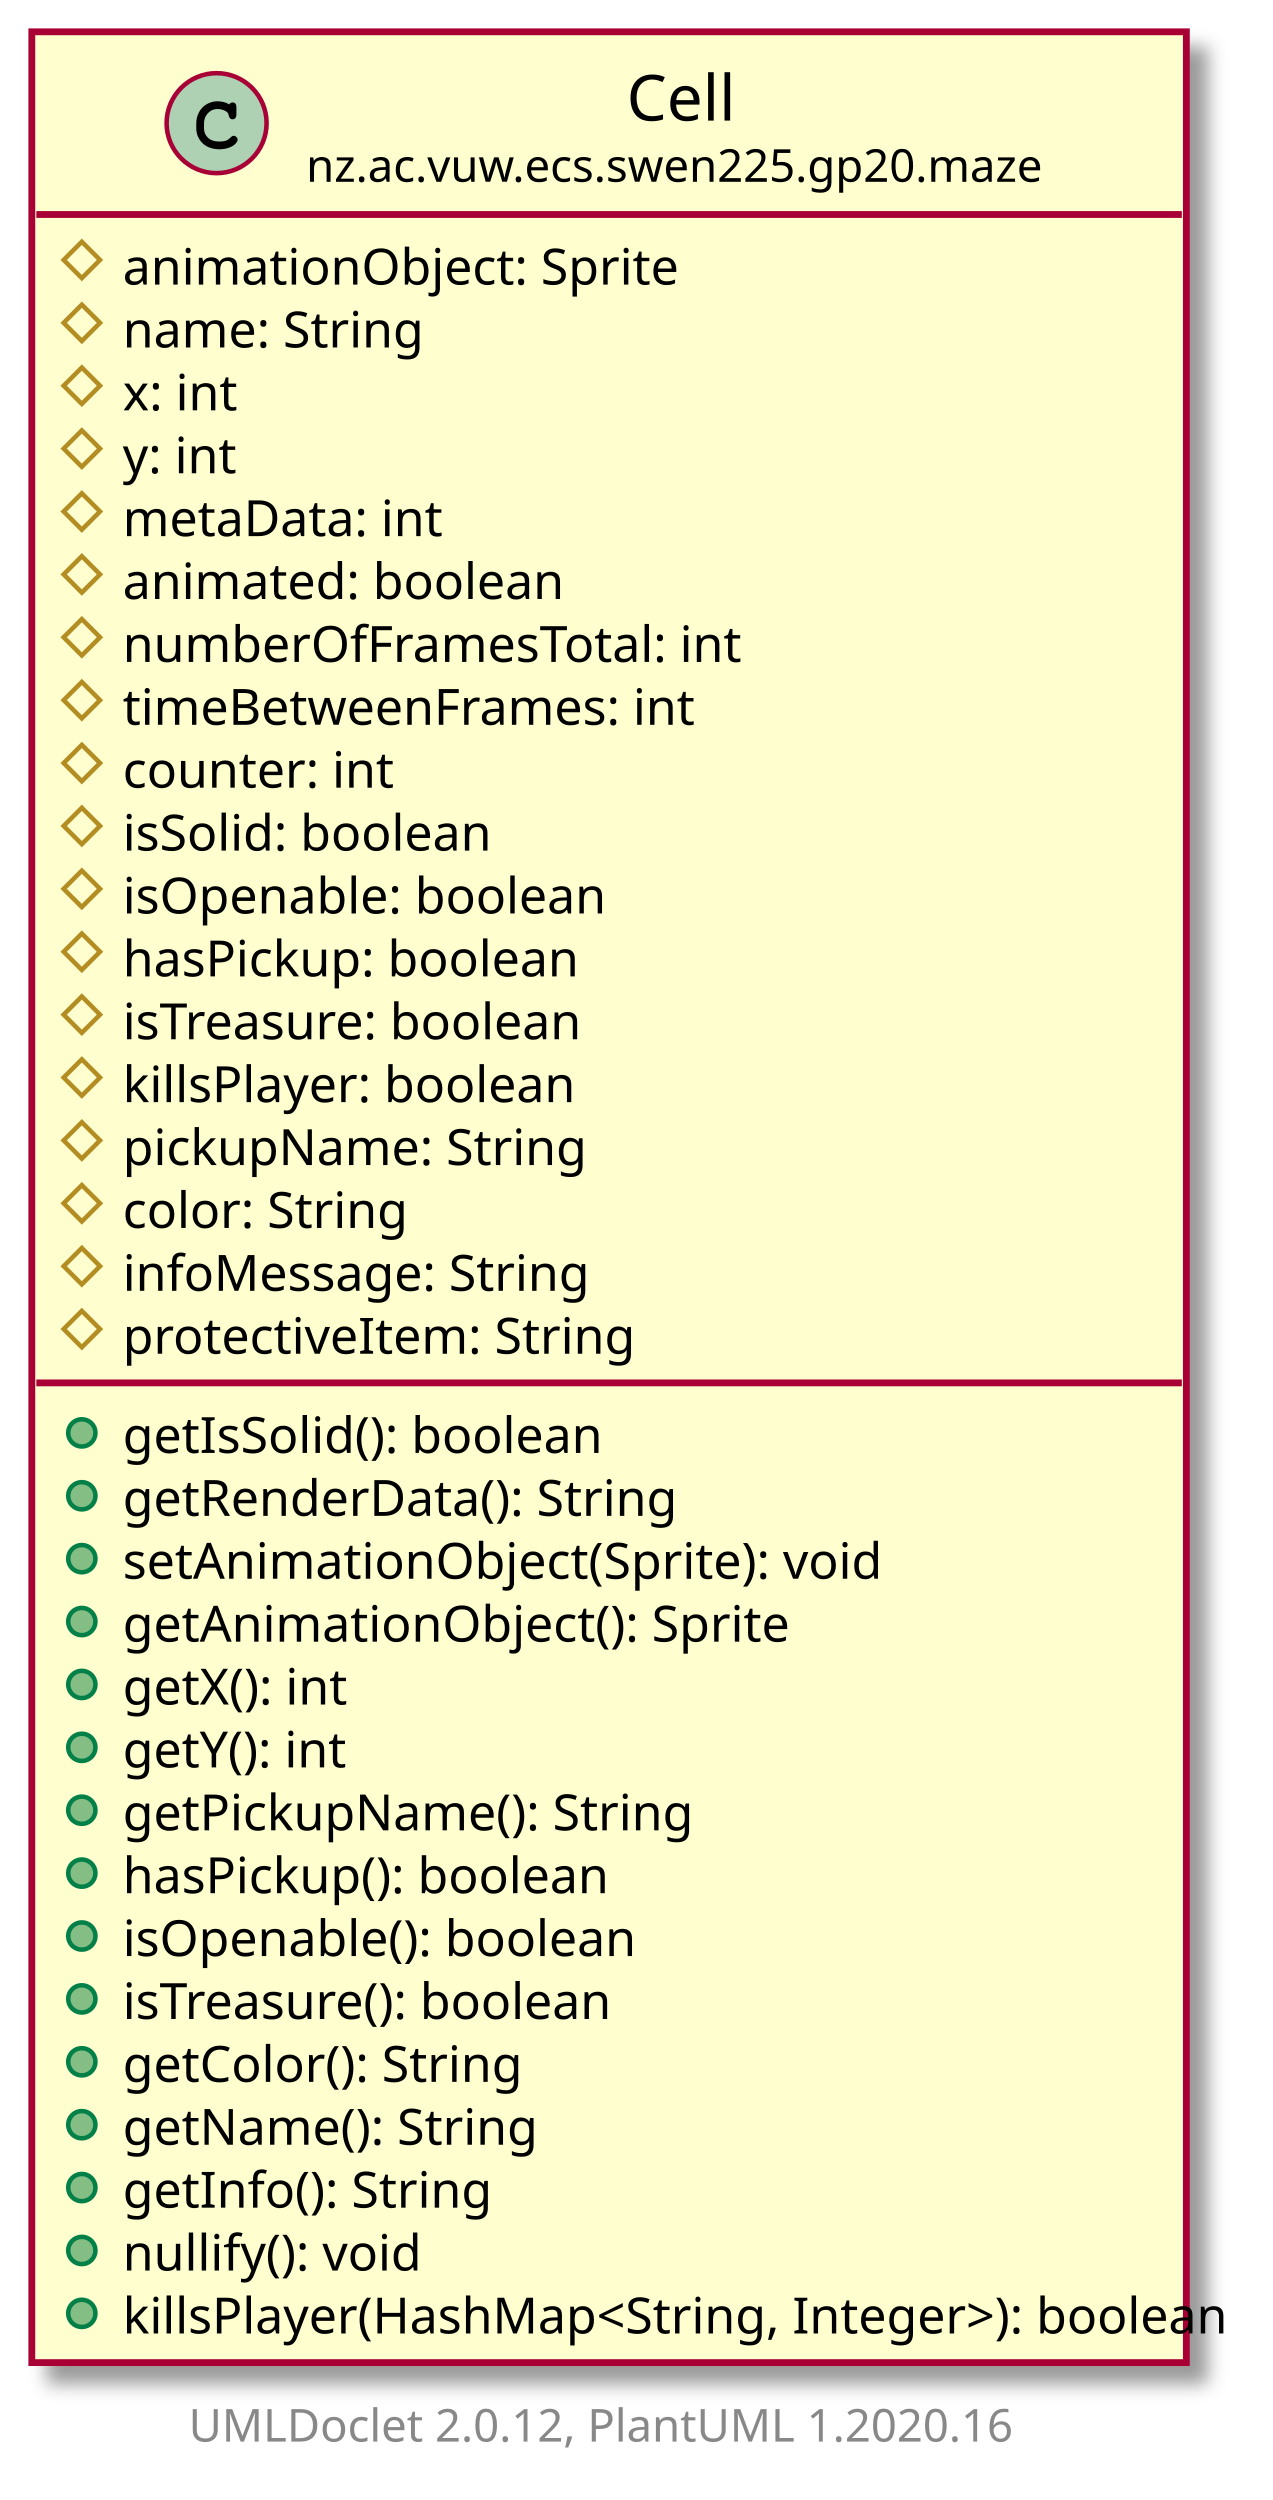
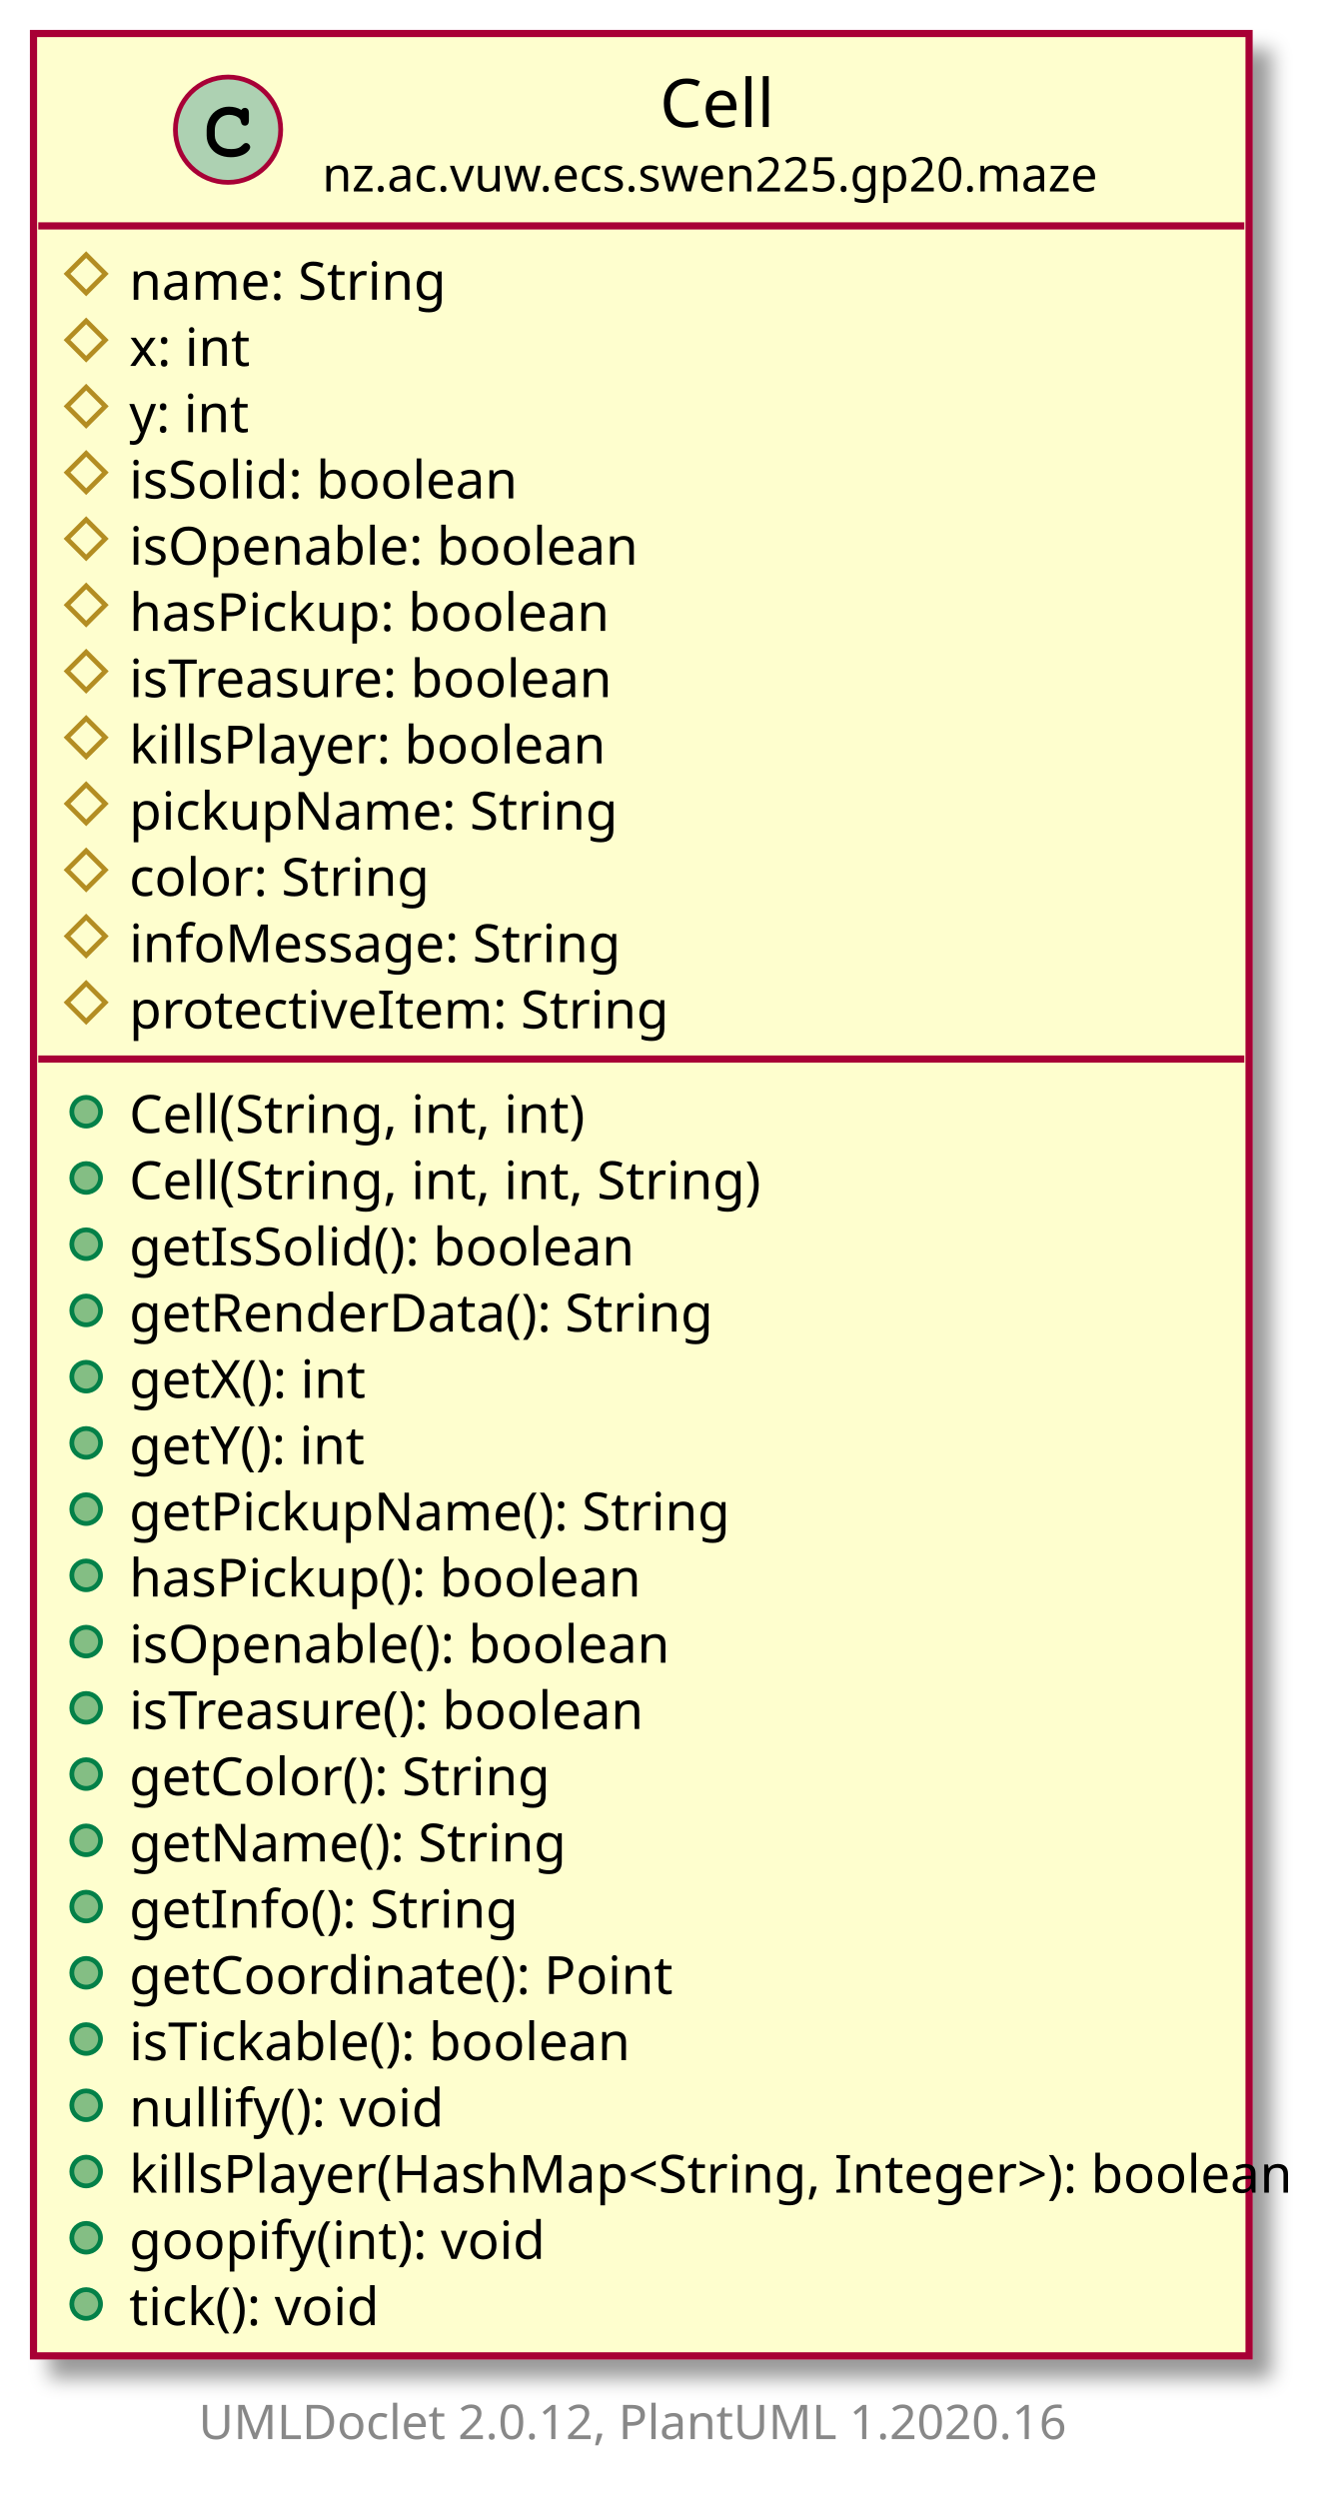
- <svg xmlns="http://www.w3.org/2000/svg" xmlns:xlink="http://www.w3.org/1999/xlink" contentScriptType="application/ecmascript" contentStyleType="text/css" height="550px" preserveAspectRatio="none" style="width:280px;height:550px;" version="1.1" viewBox="0 0 280 550" width="280px" zoomAndPan="magnify">
+ <svg xmlns="http://www.w3.org/2000/svg" xmlns:xlink="http://www.w3.org/1999/xlink" contentScriptType="application/ecmascript" contentStyleType="text/css" height="522px" preserveAspectRatio="none" style="width:280px;height:522px;" version="1.1" viewBox="0 0 280 522" width="280px" zoomAndPan="magnify">
  <defs>
-     <filter height="300%" id="fp6r3zno0qkmo" width="300%" x="-1" y="-1">
+     <filter height="300%" id="fauonpiw6s9y2" width="300%" x="-1" y="-1">
      <feGaussianBlur result="blurOut" stdDeviation="2.0" />
      <feColorMatrix in="blurOut" result="blurOut2" type="matrix" values="0 0 0 0 0 0 0 0 0 0 0 0 0 0 0 0 0 0 .4 0" />
      <feOffset dx="4.0" dy="4.0" in="blurOut2" result="blurOut3" />
      <feBlend in="SourceGraphic" in2="blurOut3" mode="normal" />
    </filter>
  </defs>
  <g>
    <a href="Cell.html" target="_top" title="Cell.html" xlink:actuate="onRequest" xlink:href="Cell.html" xlink:show="new" xlink:title="Cell.html" xlink:type="simple">
-       <rect codeLine="5" fill="#FEFECE" filter="url(#fp6r3zno0qkmo)" height="512.773" id="nz.ac.vuw.ecs.swen225.gp20.maze.Cell" style="stroke: #A80036; stroke-width: 1.5;" width="254" x="7" y="7" />
+       <rect codeLine="5" fill="#FEFECE" filter="url(#fauonpiw6s9y2)" height="485.102" id="nz.ac.vuw.ecs.swen225.gp20.maze.Cell" style="stroke: #A80036; stroke-width: 1.5;" width="254" x="7" y="7" />
      <ellipse cx="47.65" cy="27.094" fill="#ADD1B2" rx="11" ry="11" style="stroke: #A80036; stroke-width: 1.0;" />
      <path d="M50.416,22.969 Q50.572,22.75 50.759,22.641 Q50.947,22.531 51.166,22.531 Q51.541,22.531 51.775,22.797 Q52.009,23.047 52.009,23.656 L52.009,25.109 Q52.009,25.719 51.775,25.984 Q51.541,26.25 51.166,26.25 Q50.822,26.25 50.619,26.047 Q50.416,25.859 50.306,25.344 Q50.259,24.984 50.072,24.797 Q49.744,24.422 49.134,24.203 Q48.525,23.984 47.9,23.984 Q47.134,23.984 46.494,24.312 Q45.869,24.641 45.369,25.391 Q44.884,26.141 44.884,27.172 L44.884,28.266 Q44.884,29.5 45.775,30.328 Q46.666,31.141 48.259,31.141 Q49.197,31.141 49.853,30.891 Q50.244,30.734 50.666,30.297 Q50.931,30.031 51.072,29.953 Q51.228,29.875 51.431,29.875 Q51.759,29.875 52.009,30.141 Q52.275,30.391 52.275,30.734 Q52.275,31.078 51.931,31.484 Q51.431,32.062 50.634,32.391 Q49.556,32.844 48.259,32.844 Q46.744,32.844 45.541,32.219 Q44.556,31.719 43.869,30.656 Q43.181,29.578 43.181,28.297 L43.181,27.141 Q43.181,25.812 43.791,24.672 Q44.416,23.516 45.509,22.906 Q46.603,22.281 47.837,22.281 Q48.572,22.281 49.212,22.453 Q49.869,22.609 50.416,22.969 Z " />
      <text fill="#000000" font-family="sans-serif" font-size="14" lengthAdjust="spacingAndGlyphs" textLength="24" x="137.85" y="26.533">Cell</text>
      <text fill="#000000" font-family="sans-serif" font-size="10" lengthAdjust="spacingAndGlyphs" textLength="165" x="67.35" y="39.99">nz.ac.vuw.ecs.swen225.gp20.maze</text>
      <line style="stroke: #A80036; stroke-width: 1.5;" x1="8" x2="260" y1="47.188" y2="47.188" />
      <polygon fill="none" points="18,53.188,22,57.188,18,61.188,14,57.188" style="stroke: #B38D22; stroke-width: 1.0;" />
-       <text fill="#000000" font-family="sans-serif" font-size="11" lengthAdjust="spacingAndGlyphs" textLength="112" x="27" y="62.606">animationObject: Sprite</text>
+       <text fill="#000000" font-family="sans-serif" font-size="11" lengthAdjust="spacingAndGlyphs" textLength="61" x="27" y="62.606">name: String</text>
      <polygon fill="none" points="18,67.023,22,71.023,18,75.023,14,71.023" style="stroke: #B38D22; stroke-width: 1.0;" />
-       <text fill="#000000" font-family="sans-serif" font-size="11" lengthAdjust="spacingAndGlyphs" textLength="61" x="27" y="76.442">name: String</text>
+       <text fill="#000000" font-family="sans-serif" font-size="11" lengthAdjust="spacingAndGlyphs" textLength="23" x="27" y="76.442">x: int</text>
      <polygon fill="none" points="18,80.859,22,84.859,18,88.859,14,84.859" style="stroke: #B38D22; stroke-width: 1.0;" />
-       <text fill="#000000" font-family="sans-serif" font-size="11" lengthAdjust="spacingAndGlyphs" textLength="23" x="27" y="90.278">x: int</text>
+       <text fill="#000000" font-family="sans-serif" font-size="11" lengthAdjust="spacingAndGlyphs" textLength="23" x="27" y="90.278">y: int</text>
      <polygon fill="none" points="18,94.695,22,98.695,18,102.695,14,98.695" style="stroke: #B38D22; stroke-width: 1.0;" />
-       <text fill="#000000" font-family="sans-serif" font-size="11" lengthAdjust="spacingAndGlyphs" textLength="23" x="27" y="104.114">y: int</text>
+       <text fill="#000000" font-family="sans-serif" font-size="11" lengthAdjust="spacingAndGlyphs" textLength="75" x="27" y="104.114">isSolid: boolean</text>
      <polygon fill="none" points="18,108.531,22,112.531,18,116.531,14,112.531" style="stroke: #B38D22; stroke-width: 1.0;" />
-       <text fill="#000000" font-family="sans-serif" font-size="11" lengthAdjust="spacingAndGlyphs" textLength="64" x="27" y="117.95">metaData: int</text>
+       <text fill="#000000" font-family="sans-serif" font-size="11" lengthAdjust="spacingAndGlyphs" textLength="99" x="27" y="117.95">isOpenable: boolean</text>
      <polygon fill="none" points="18,122.367,22,126.367,18,130.367,14,126.367" style="stroke: #B38D22; stroke-width: 1.0;" />
-       <text fill="#000000" font-family="sans-serif" font-size="11" lengthAdjust="spacingAndGlyphs" textLength="88" x="27" y="131.786">animated: boolean</text>
+       <text fill="#000000" font-family="sans-serif" font-size="11" lengthAdjust="spacingAndGlyphs" textLength="95" x="27" y="131.786">hasPickup: boolean</text>
      <polygon fill="none" points="18,136.203,22,140.203,18,144.203,14,140.203" style="stroke: #B38D22; stroke-width: 1.0;" />
-       <text fill="#000000" font-family="sans-serif" font-size="11" lengthAdjust="spacingAndGlyphs" textLength="128" x="27" y="145.622">numberOfFramesTotal: int</text>
+       <text fill="#000000" font-family="sans-serif" font-size="11" lengthAdjust="spacingAndGlyphs" textLength="97" x="27" y="145.622">isTreasure: boolean</text>
      <polygon fill="none" points="18,150.039,22,154.039,18,158.039,14,154.039" style="stroke: #B38D22; stroke-width: 1.0;" />
-       <text fill="#000000" font-family="sans-serif" font-size="11" lengthAdjust="spacingAndGlyphs" textLength="117" x="27" y="159.458">timeBetweenFrames: int</text>
+       <text fill="#000000" font-family="sans-serif" font-size="11" lengthAdjust="spacingAndGlyphs" textLength="93" x="27" y="159.458">killsPlayer: boolean</text>
      <polygon fill="none" points="18,163.875,22,167.875,18,171.875,14,167.875" style="stroke: #B38D22; stroke-width: 1.0;" />
-       <text fill="#000000" font-family="sans-serif" font-size="11" lengthAdjust="spacingAndGlyphs" textLength="54" x="27" y="173.294">counter: int</text>
+       <text fill="#000000" font-family="sans-serif" font-size="11" lengthAdjust="spacingAndGlyphs" textLength="95" x="27" y="173.294">pickupName: String</text>
      <polygon fill="none" points="18,177.711,22,181.711,18,185.711,14,181.711" style="stroke: #B38D22; stroke-width: 1.0;" />
-       <text fill="#000000" font-family="sans-serif" font-size="11" lengthAdjust="spacingAndGlyphs" textLength="75" x="27" y="187.13">isSolid: boolean</text>
+       <text fill="#000000" font-family="sans-serif" font-size="11" lengthAdjust="spacingAndGlyphs" textLength="58" x="27" y="187.13">color: String</text>
      <polygon fill="none" points="18,191.547,22,195.547,18,199.547,14,195.547" style="stroke: #B38D22; stroke-width: 1.0;" />
-       <text fill="#000000" font-family="sans-serif" font-size="11" lengthAdjust="spacingAndGlyphs" textLength="99" x="27" y="200.966">isOpenable: boolean</text>
+       <text fill="#000000" font-family="sans-serif" font-size="11" lengthAdjust="spacingAndGlyphs" textLength="96" x="27" y="200.966">infoMessage: String</text>
      <polygon fill="none" points="18,205.383,22,209.383,18,213.383,14,209.383" style="stroke: #B38D22; stroke-width: 1.0;" />
-       <text fill="#000000" font-family="sans-serif" font-size="11" lengthAdjust="spacingAndGlyphs" textLength="95" x="27" y="214.802">hasPickup: boolean</text>
-       <polygon fill="none" points="18,219.219,22,223.219,18,227.219,14,223.219" style="stroke: #B38D22; stroke-width: 1.0;" />
-       <text fill="#000000" font-family="sans-serif" font-size="11" lengthAdjust="spacingAndGlyphs" textLength="97" x="27" y="228.638">isTreasure: boolean</text>
-       <polygon fill="none" points="18,233.055,22,237.055,18,241.055,14,237.055" style="stroke: #B38D22; stroke-width: 1.0;" />
-       <text fill="#000000" font-family="sans-serif" font-size="11" lengthAdjust="spacingAndGlyphs" textLength="93" x="27" y="242.474">killsPlayer: boolean</text>
-       <polygon fill="none" points="18,246.891,22,250.891,18,254.891,14,250.891" style="stroke: #B38D22; stroke-width: 1.0;" />
-       <text fill="#000000" font-family="sans-serif" font-size="11" lengthAdjust="spacingAndGlyphs" textLength="95" x="27" y="256.31">pickupName: String</text>
-       <polygon fill="none" points="18,260.727,22,264.727,18,268.727,14,264.727" style="stroke: #B38D22; stroke-width: 1.0;" />
-       <text fill="#000000" font-family="sans-serif" font-size="11" lengthAdjust="spacingAndGlyphs" textLength="58" x="27" y="270.146">color: String</text>
-       <polygon fill="none" points="18,274.562,22,278.562,18,282.562,14,278.562" style="stroke: #B38D22; stroke-width: 1.0;" />
-       <text fill="#000000" font-family="sans-serif" font-size="11" lengthAdjust="spacingAndGlyphs" textLength="96" x="27" y="283.981">infoMessage: String</text>
-       <polygon fill="none" points="18,288.398,22,292.398,18,296.398,14,292.398" style="stroke: #B38D22; stroke-width: 1.0;" />
-       <text fill="#000000" font-family="sans-serif" font-size="11" lengthAdjust="spacingAndGlyphs" textLength="103" x="27" y="297.817">protectiveItem: String</text>
-       <line style="stroke: #A80036; stroke-width: 1.5;" x1="8" x2="260" y1="304.234" y2="304.234" />
+       <text fill="#000000" font-family="sans-serif" font-size="11" lengthAdjust="spacingAndGlyphs" textLength="103" x="27" y="214.802">protectiveItem: String</text>
+       <line style="stroke: #A80036; stroke-width: 1.5;" x1="8" x2="260" y1="221.219" y2="221.219" />
+       <ellipse cx="18" cy="232.219" fill="#84BE84" rx="3" ry="3" style="stroke: #038048; stroke-width: 1.0;" />
+       <text fill="#000000" font-family="sans-serif" font-size="11" lengthAdjust="spacingAndGlyphs" textLength="88" x="27" y="236.638">Cell(String, int, int)</text>
+       <ellipse cx="18" cy="246.055" fill="#84BE84" rx="3" ry="3" style="stroke: #038048; stroke-width: 1.0;" />
+       <text fill="#000000" font-family="sans-serif" font-size="11" lengthAdjust="spacingAndGlyphs" textLength="122" x="27" y="250.474">Cell(String, int, int, String)</text>
+       <ellipse cx="18" cy="259.891" fill="#84BE84" rx="3" ry="3" style="stroke: #038048; stroke-width: 1.0;" />
+       <text fill="#000000" font-family="sans-serif" font-size="11" lengthAdjust="spacingAndGlyphs" textLength="99" x="27" y="264.31">getIsSolid(): boolean</text>
+       <ellipse cx="18" cy="273.727" fill="#84BE84" rx="3" ry="3" style="stroke: #038048; stroke-width: 1.0;" />
+       <text fill="#000000" font-family="sans-serif" font-size="11" lengthAdjust="spacingAndGlyphs" textLength="116" x="27" y="278.146">getRenderData(): String</text>
+       <ellipse cx="18" cy="287.562" fill="#84BE84" rx="3" ry="3" style="stroke: #038048; stroke-width: 1.0;" />
+       <text fill="#000000" font-family="sans-serif" font-size="11" lengthAdjust="spacingAndGlyphs" textLength="47" x="27" y="291.981">getX(): int</text>
+       <ellipse cx="18" cy="301.398" fill="#84BE84" rx="3" ry="3" style="stroke: #038048; stroke-width: 1.0;" />
+       <text fill="#000000" font-family="sans-serif" font-size="11" lengthAdjust="spacingAndGlyphs" textLength="47" x="27" y="305.817">getY(): int</text>
      <ellipse cx="18" cy="315.234" fill="#84BE84" rx="3" ry="3" style="stroke: #038048; stroke-width: 1.0;" />
-       <text fill="#000000" font-family="sans-serif" font-size="11" lengthAdjust="spacingAndGlyphs" textLength="99" x="27" y="319.653">getIsSolid(): boolean</text>
+       <text fill="#000000" font-family="sans-serif" font-size="11" lengthAdjust="spacingAndGlyphs" textLength="119" x="27" y="319.653">getPickupName(): String</text>
      <ellipse cx="18" cy="329.07" fill="#84BE84" rx="3" ry="3" style="stroke: #038048; stroke-width: 1.0;" />
-       <text fill="#000000" font-family="sans-serif" font-size="11" lengthAdjust="spacingAndGlyphs" textLength="116" x="27" y="333.489">getRenderData(): String</text>
+       <text fill="#000000" font-family="sans-serif" font-size="11" lengthAdjust="spacingAndGlyphs" textLength="103" x="27" y="333.489">hasPickup(): boolean</text>
      <ellipse cx="18" cy="342.906" fill="#84BE84" rx="3" ry="3" style="stroke: #038048; stroke-width: 1.0;" />
-       <text fill="#000000" font-family="sans-serif" font-size="11" lengthAdjust="spacingAndGlyphs" textLength="156" x="27" y="347.325">setAnimationObject(Sprite): void</text>
+       <text fill="#000000" font-family="sans-serif" font-size="11" lengthAdjust="spacingAndGlyphs" textLength="107" x="27" y="347.325">isOpenable(): boolean</text>
      <ellipse cx="18" cy="356.742" fill="#84BE84" rx="3" ry="3" style="stroke: #038048; stroke-width: 1.0;" />
-       <text fill="#000000" font-family="sans-serif" font-size="11" lengthAdjust="spacingAndGlyphs" textLength="136" x="27" y="361.161">getAnimationObject(): Sprite</text>
+       <text fill="#000000" font-family="sans-serif" font-size="11" lengthAdjust="spacingAndGlyphs" textLength="105" x="27" y="361.161">isTreasure(): boolean</text>
      <ellipse cx="18" cy="370.578" fill="#84BE84" rx="3" ry="3" style="stroke: #038048; stroke-width: 1.0;" />
-       <text fill="#000000" font-family="sans-serif" font-size="11" lengthAdjust="spacingAndGlyphs" textLength="47" x="27" y="374.997">getX(): int</text>
+       <text fill="#000000" font-family="sans-serif" font-size="11" lengthAdjust="spacingAndGlyphs" textLength="83" x="27" y="374.997">getColor(): String</text>
      <ellipse cx="18" cy="384.414" fill="#84BE84" rx="3" ry="3" style="stroke: #038048; stroke-width: 1.0;" />
-       <text fill="#000000" font-family="sans-serif" font-size="11" lengthAdjust="spacingAndGlyphs" textLength="47" x="27" y="388.833">getY(): int</text>
+       <text fill="#000000" font-family="sans-serif" font-size="11" lengthAdjust="spacingAndGlyphs" textLength="86" x="27" y="388.833">getName(): String</text>
      <ellipse cx="18" cy="398.25" fill="#84BE84" rx="3" ry="3" style="stroke: #038048; stroke-width: 1.0;" />
-       <text fill="#000000" font-family="sans-serif" font-size="11" lengthAdjust="spacingAndGlyphs" textLength="119" x="27" y="402.669">getPickupName(): String</text>
+       <text fill="#000000" font-family="sans-serif" font-size="11" lengthAdjust="spacingAndGlyphs" textLength="75" x="27" y="402.669">getInfo(): String</text>
      <ellipse cx="18" cy="412.086" fill="#84BE84" rx="3" ry="3" style="stroke: #038048; stroke-width: 1.0;" />
-       <text fill="#000000" font-family="sans-serif" font-size="11" lengthAdjust="spacingAndGlyphs" textLength="103" x="27" y="416.505">hasPickup(): boolean</text>
+       <text fill="#000000" font-family="sans-serif" font-size="11" lengthAdjust="spacingAndGlyphs" textLength="106" x="27" y="416.505">getCoordinate(): Point</text>
      <ellipse cx="18" cy="425.922" fill="#84BE84" rx="3" ry="3" style="stroke: #038048; stroke-width: 1.0;" />
-       <text fill="#000000" font-family="sans-serif" font-size="11" lengthAdjust="spacingAndGlyphs" textLength="107" x="27" y="430.341">isOpenable(): boolean</text>
+       <text fill="#000000" font-family="sans-serif" font-size="11" lengthAdjust="spacingAndGlyphs" textLength="101" x="27" y="430.341">isTickable(): boolean</text>
      <ellipse cx="18" cy="439.758" fill="#84BE84" rx="3" ry="3" style="stroke: #038048; stroke-width: 1.0;" />
-       <text fill="#000000" font-family="sans-serif" font-size="11" lengthAdjust="spacingAndGlyphs" textLength="105" x="27" y="444.177">isTreasure(): boolean</text>
+       <text fill="#000000" font-family="sans-serif" font-size="11" lengthAdjust="spacingAndGlyphs" textLength="61" x="27" y="444.177">nullify(): void</text>
      <ellipse cx="18" cy="453.594" fill="#84BE84" rx="3" ry="3" style="stroke: #038048; stroke-width: 1.0;" />
-       <text fill="#000000" font-family="sans-serif" font-size="11" lengthAdjust="spacingAndGlyphs" textLength="83" x="27" y="458.013">getColor(): String</text>
+       <text fill="#000000" font-family="sans-serif" font-size="11" lengthAdjust="spacingAndGlyphs" textLength="228" x="27" y="458.013">killsPlayer(HashMap&lt;String, Integer&gt;): boolean</text>
      <ellipse cx="18" cy="467.43" fill="#84BE84" rx="3" ry="3" style="stroke: #038048; stroke-width: 1.0;" />
-       <text fill="#000000" font-family="sans-serif" font-size="11" lengthAdjust="spacingAndGlyphs" textLength="86" x="27" y="471.849">getName(): String</text>
+       <text fill="#000000" font-family="sans-serif" font-size="11" lengthAdjust="spacingAndGlyphs" textLength="80" x="27" y="471.849">goopify(int): void</text>
      <ellipse cx="18" cy="481.266" fill="#84BE84" rx="3" ry="3" style="stroke: #038048; stroke-width: 1.0;" />
-       <text fill="#000000" font-family="sans-serif" font-size="11" lengthAdjust="spacingAndGlyphs" textLength="75" x="27" y="485.685">getInfo(): String</text>
-       <ellipse cx="18" cy="495.102" fill="#84BE84" rx="3" ry="3" style="stroke: #038048; stroke-width: 1.0;" />
-       <text fill="#000000" font-family="sans-serif" font-size="11" lengthAdjust="spacingAndGlyphs" textLength="61" x="27" y="499.521">nullify(): void</text>
-       <ellipse cx="18" cy="508.938" fill="#84BE84" rx="3" ry="3" style="stroke: #038048; stroke-width: 1.0;" />
-       <text fill="#000000" font-family="sans-serif" font-size="11" lengthAdjust="spacingAndGlyphs" textLength="228" x="27" y="513.356">killsPlayer(HashMap&lt;String, Integer&gt;): boolean</text>
+       <text fill="#000000" font-family="sans-serif" font-size="11" lengthAdjust="spacingAndGlyphs" textLength="51" x="27" y="485.685">tick(): void</text>
    </a>
-     <text fill="#888888" font-family="sans-serif" font-size="10" lengthAdjust="spacingAndGlyphs" textLength="185" x="41.5" y="537.154">UMLDoclet 2.0.12, PlantUML 1.2020.16</text>
+     <text fill="#888888" font-family="sans-serif" font-size="10" lengthAdjust="spacingAndGlyphs" textLength="185" x="41.5" y="509.482">UMLDoclet 2.0.12, PlantUML 1.2020.16</text>
  </g>
</svg>
